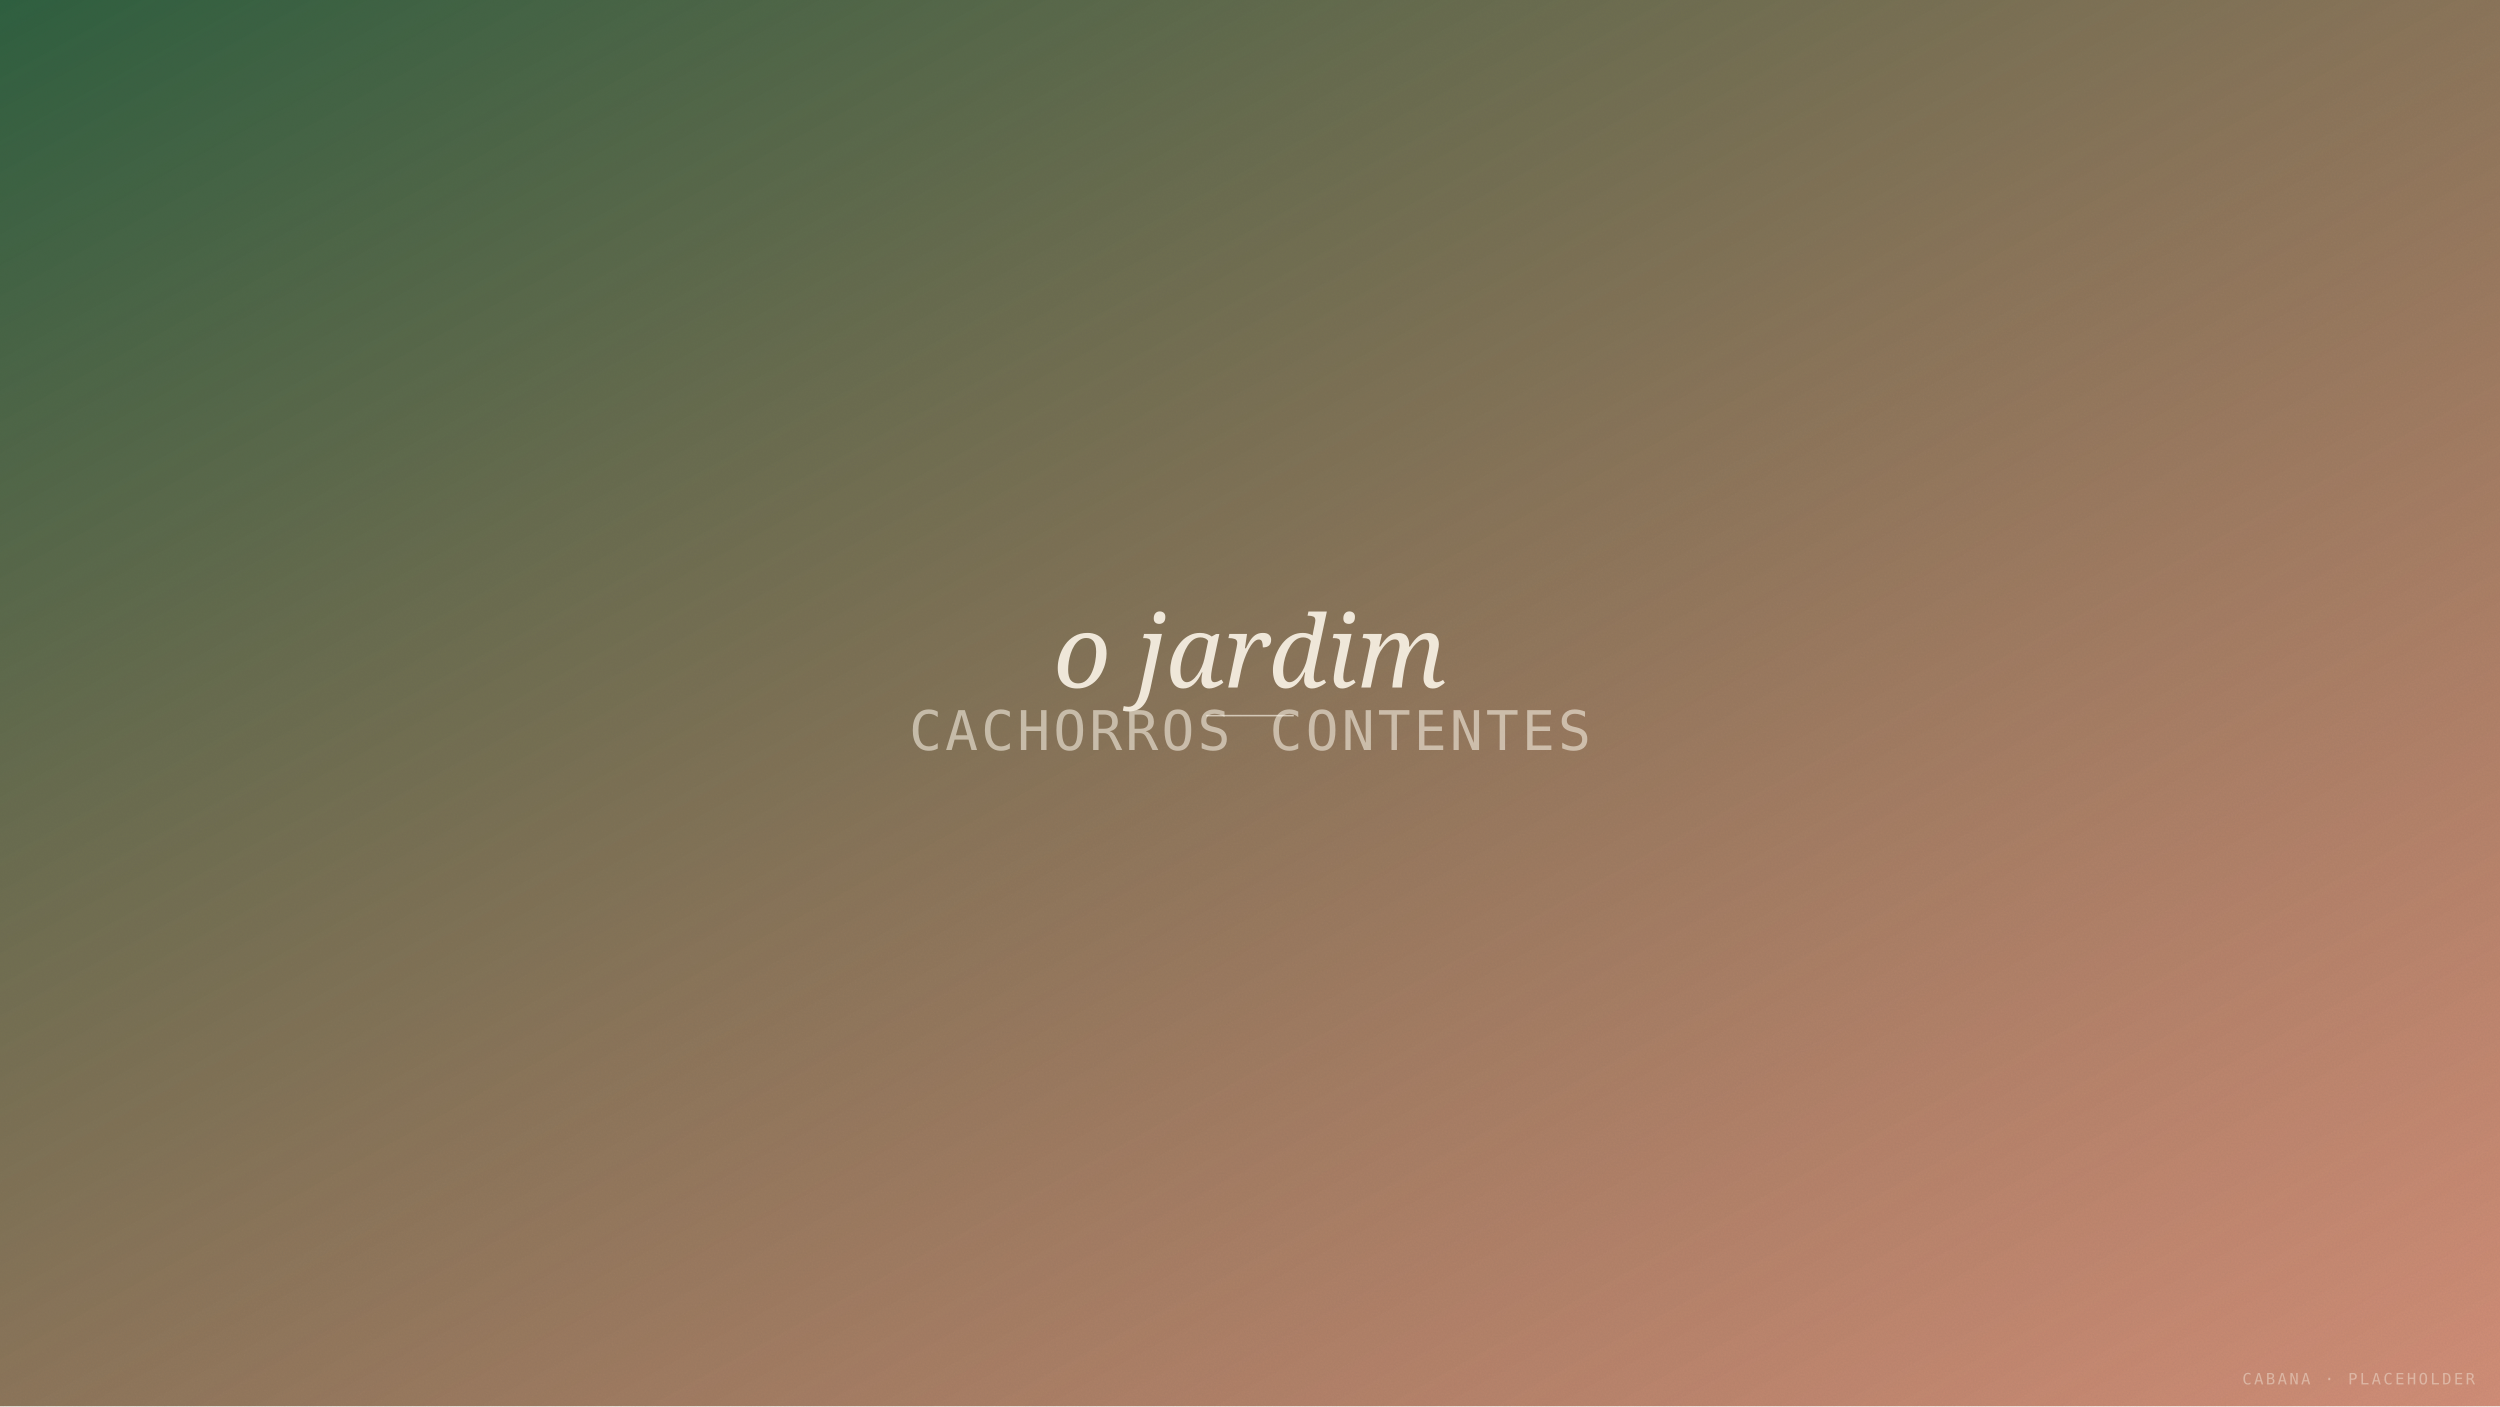
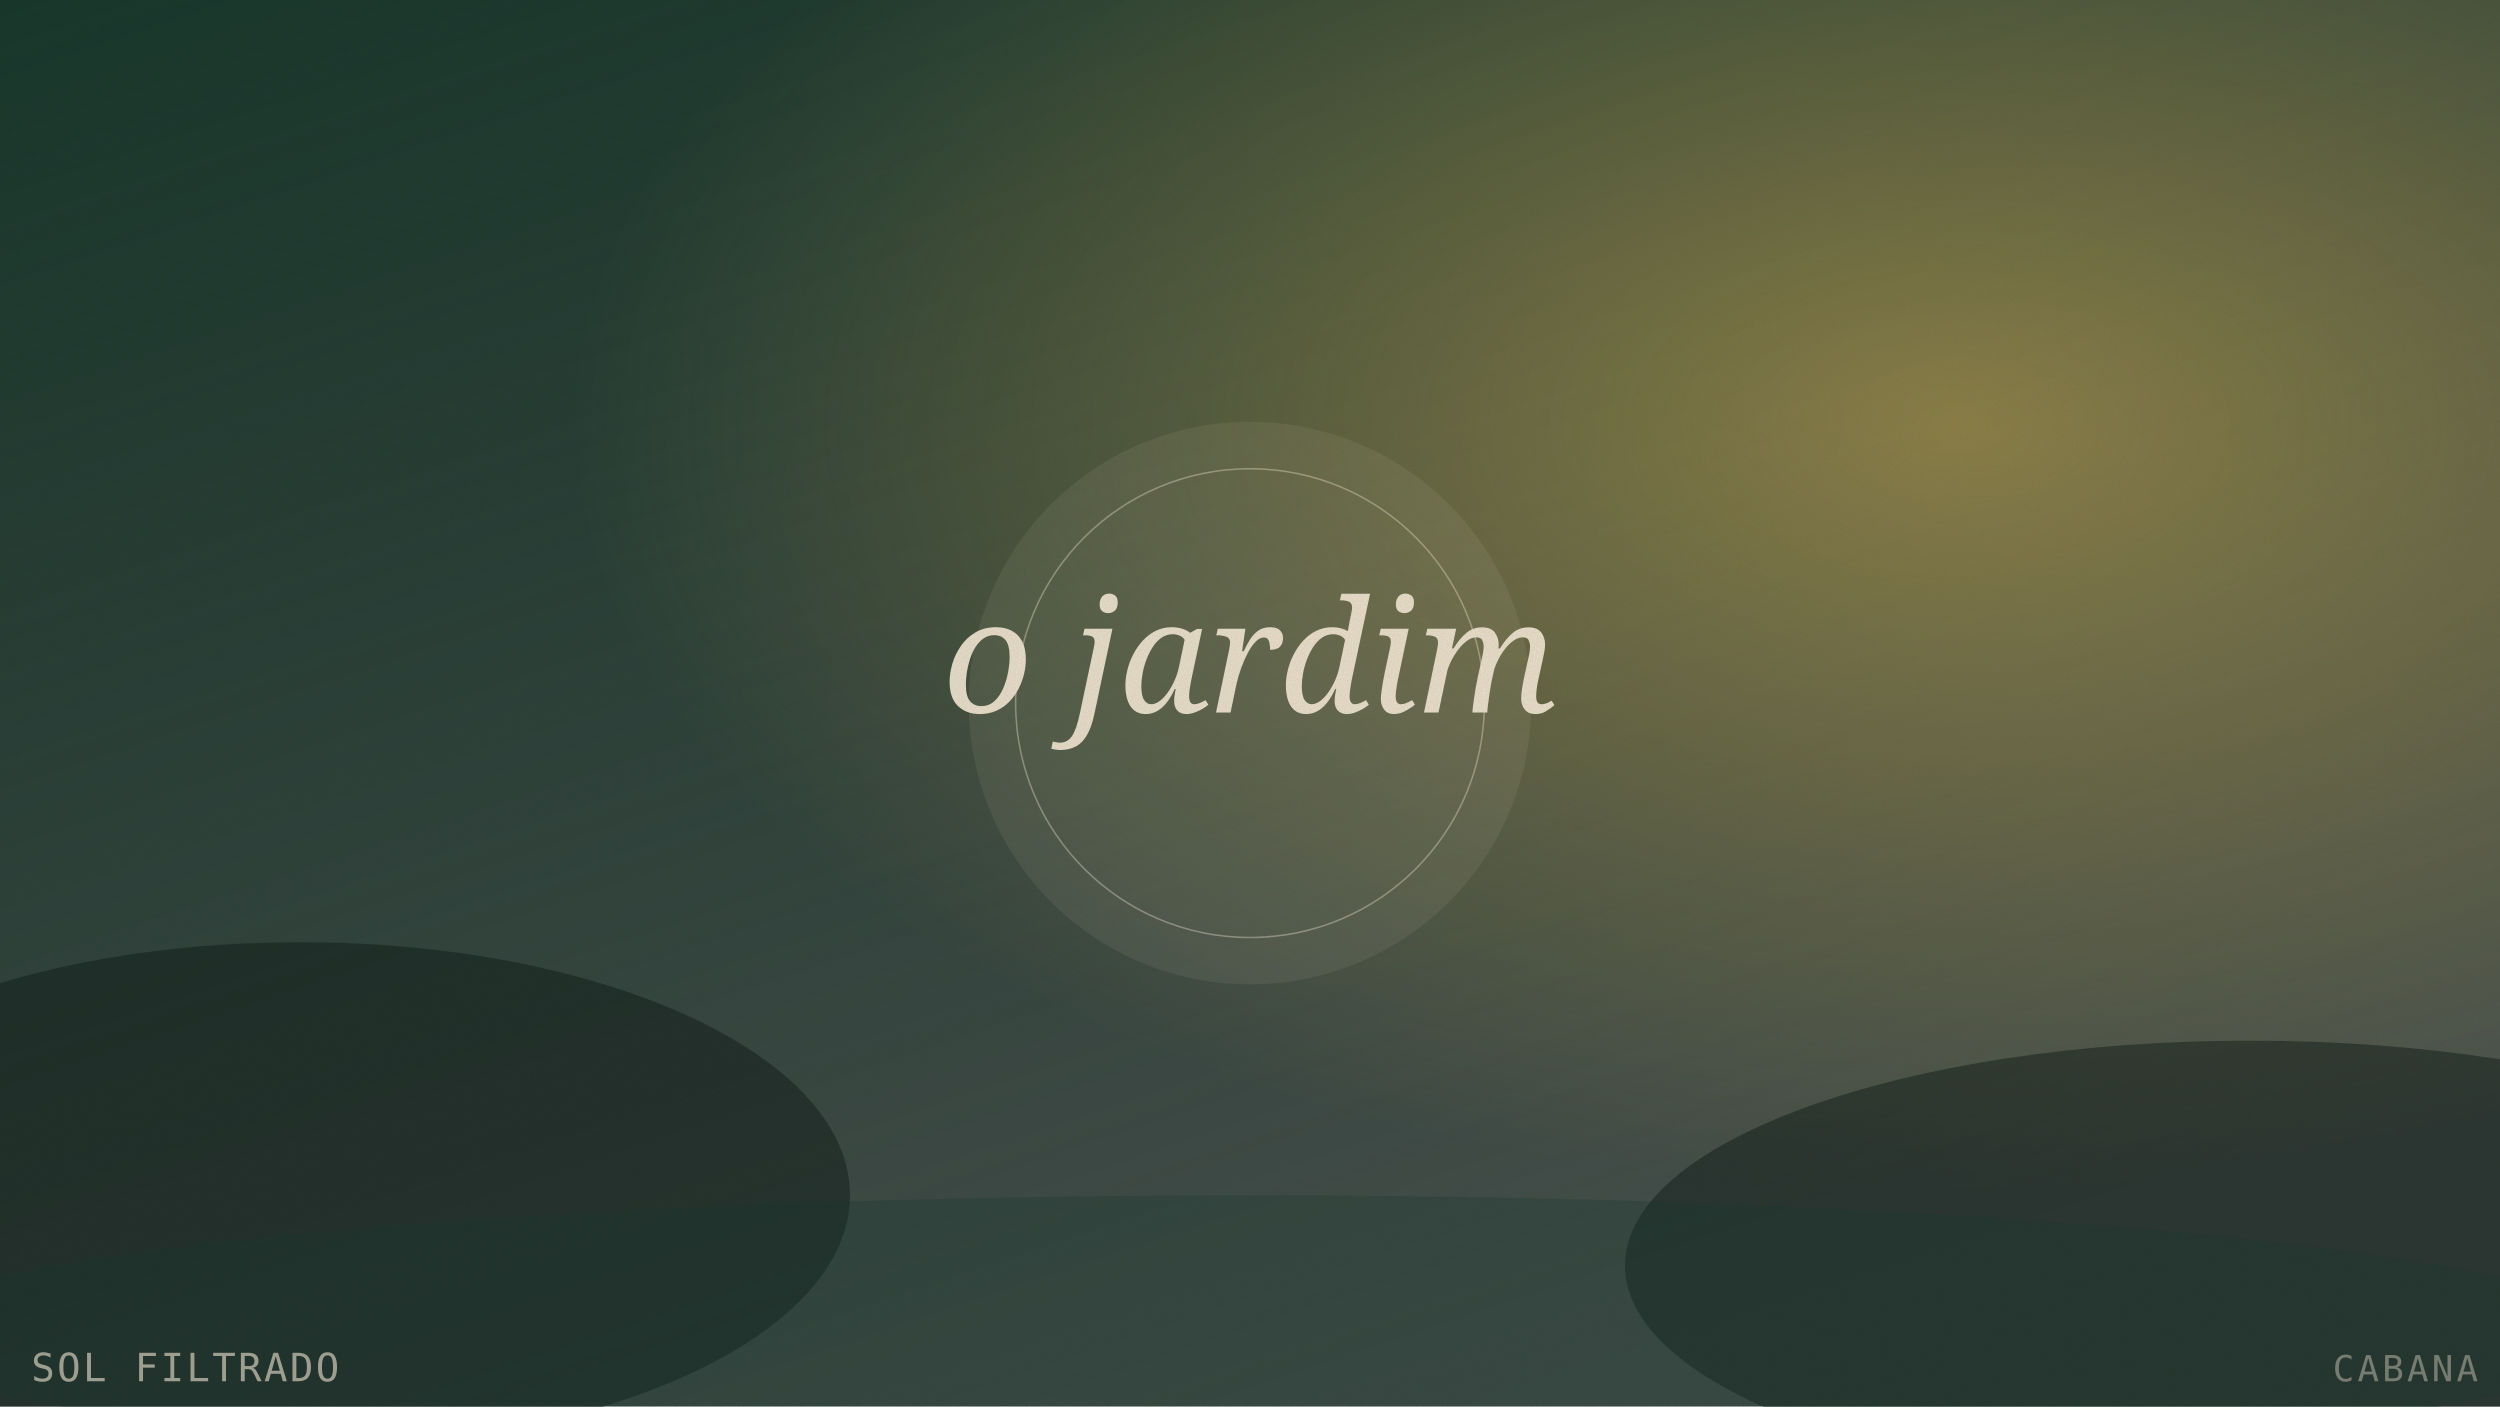
- <svg xmlns="http://www.w3.org/2000/svg" viewBox="0 0 1600 900" width="1600" height="900" role="img" aria-label="o jardim">
+ <svg xmlns="http://www.w3.org/2000/svg" viewBox="0 0 1600 900" width="1600" height="900">
  <defs>
-     <linearGradient id="g" x1="0" y1="0" x2="1" y2="1">
-       <stop offset="0%" stop-color="#2D5F3F" stop-opacity="1" />
-       <stop offset="100%" stop-color="#B8502E" stop-opacity="0.65" />
+     <linearGradient id="g" x1="0" y1="0" x2="0.6" y2="1">
+       <stop offset="0%" stop-color="#15362A" stop-opacity="1" />
+       <stop offset="100%" stop-color="#071510" stop-opacity="0.75" />
    </linearGradient>
-     <filter id="noise">
-       <feTurbulence type="fractalNoise" baseFrequency="0.9" numOctaves="2" seed="3" />
-       <feColorMatrix values="0 0 0 0 0.1  0 0 0 0 0.08  0 0 0 0 0.06  0 0 0 0.18 0" />
+     <filter id="nz" x="0" y="0" width="100%" height="100%">
+       <feTurbulence type="fractalNoise" baseFrequency="1.2" numOctaves="2" seed="5" />
+       <feColorMatrix values="0 0 0 0 0.07  0 0 0 0 0.05  0 0 0 0 0.04  0 0 0 0.22 0" />
    </filter>
+     <radialGradient id="sun" cx="78%" cy="30%" r="55%">
+       <stop offset="0%" stop-color="#F0C454" stop-opacity="0.48" />
+       <stop offset="100%" stop-color="#F0C454" stop-opacity="0" />
+     </radialGradient>
  </defs>
  <rect width="1600" height="900" fill="url(#g)" />
-   <rect width="1600" height="900" fill="transparent" filter="url(#noise)" opacity="0.4" />
+   <rect width="1600" height="900" fill="url(#sun)" />
+   <g opacity="0.45" fill="#071510">
+     <ellipse cx="192" cy="765" rx="352" ry="162" />
+     <ellipse cx="1440" cy="810" rx="400" ry="144" />
+   </g>
+   <g opacity="0.30" fill="#15362A">
+     <ellipse cx="800" cy="855" rx="880" ry="90" />
+   </g>
  <g transform="translate(800,450)">
-     <text text-anchor="middle" y="-10" font-family="Georgia, serif" font-size="64" font-style="italic" fill="#F4EDE0" opacity="0.95">o jardim</text>
-     <line x1="-28" x2="28" y1="8" y2="8" stroke="#F4EDE0" stroke-width="1" opacity="0.7" />
-     <text text-anchor="middle" y="30" font-family="ui-monospace, monospace" font-size="35" fill="#F4EDE0" opacity="0.6" letter-spacing="2">CACHORROS CONTENTES</text>
+     <circle r="180" fill="#F0E6D1" opacity="0.08" />
+     <circle r="150" fill="none" stroke="#F0E6D1" stroke-width="1" opacity="0.4" />
+     <text text-anchor="middle" y="6" font-family="Instrument Serif, Georgia, serif" font-style="italic" font-size="100" fill="#F0E6D1" opacity="0.95">o jardim</text>
  </g>
-   <text x="1584" y="886" text-anchor="end" font-family="ui-monospace, monospace" font-size="10" fill="#F4EDE0" opacity="0.45" letter-spacing="1.5">CABANA · PLACEHOLDER</text>
+   <rect width="1600" height="900" filter="url(#nz)" opacity="0.6" />
+   <text x="20" y="884" font-family="ui-monospace, monospace" font-size="25" fill="#F0E6D1" opacity="0.6" letter-spacing="1.5">SOL FILTRADO</text>
+   <text x="1586" y="884" text-anchor="end" font-family="ui-monospace, monospace" font-size="23" fill="#F0E6D1" opacity="0.4" letter-spacing="2">CABANA</text>
</svg>
